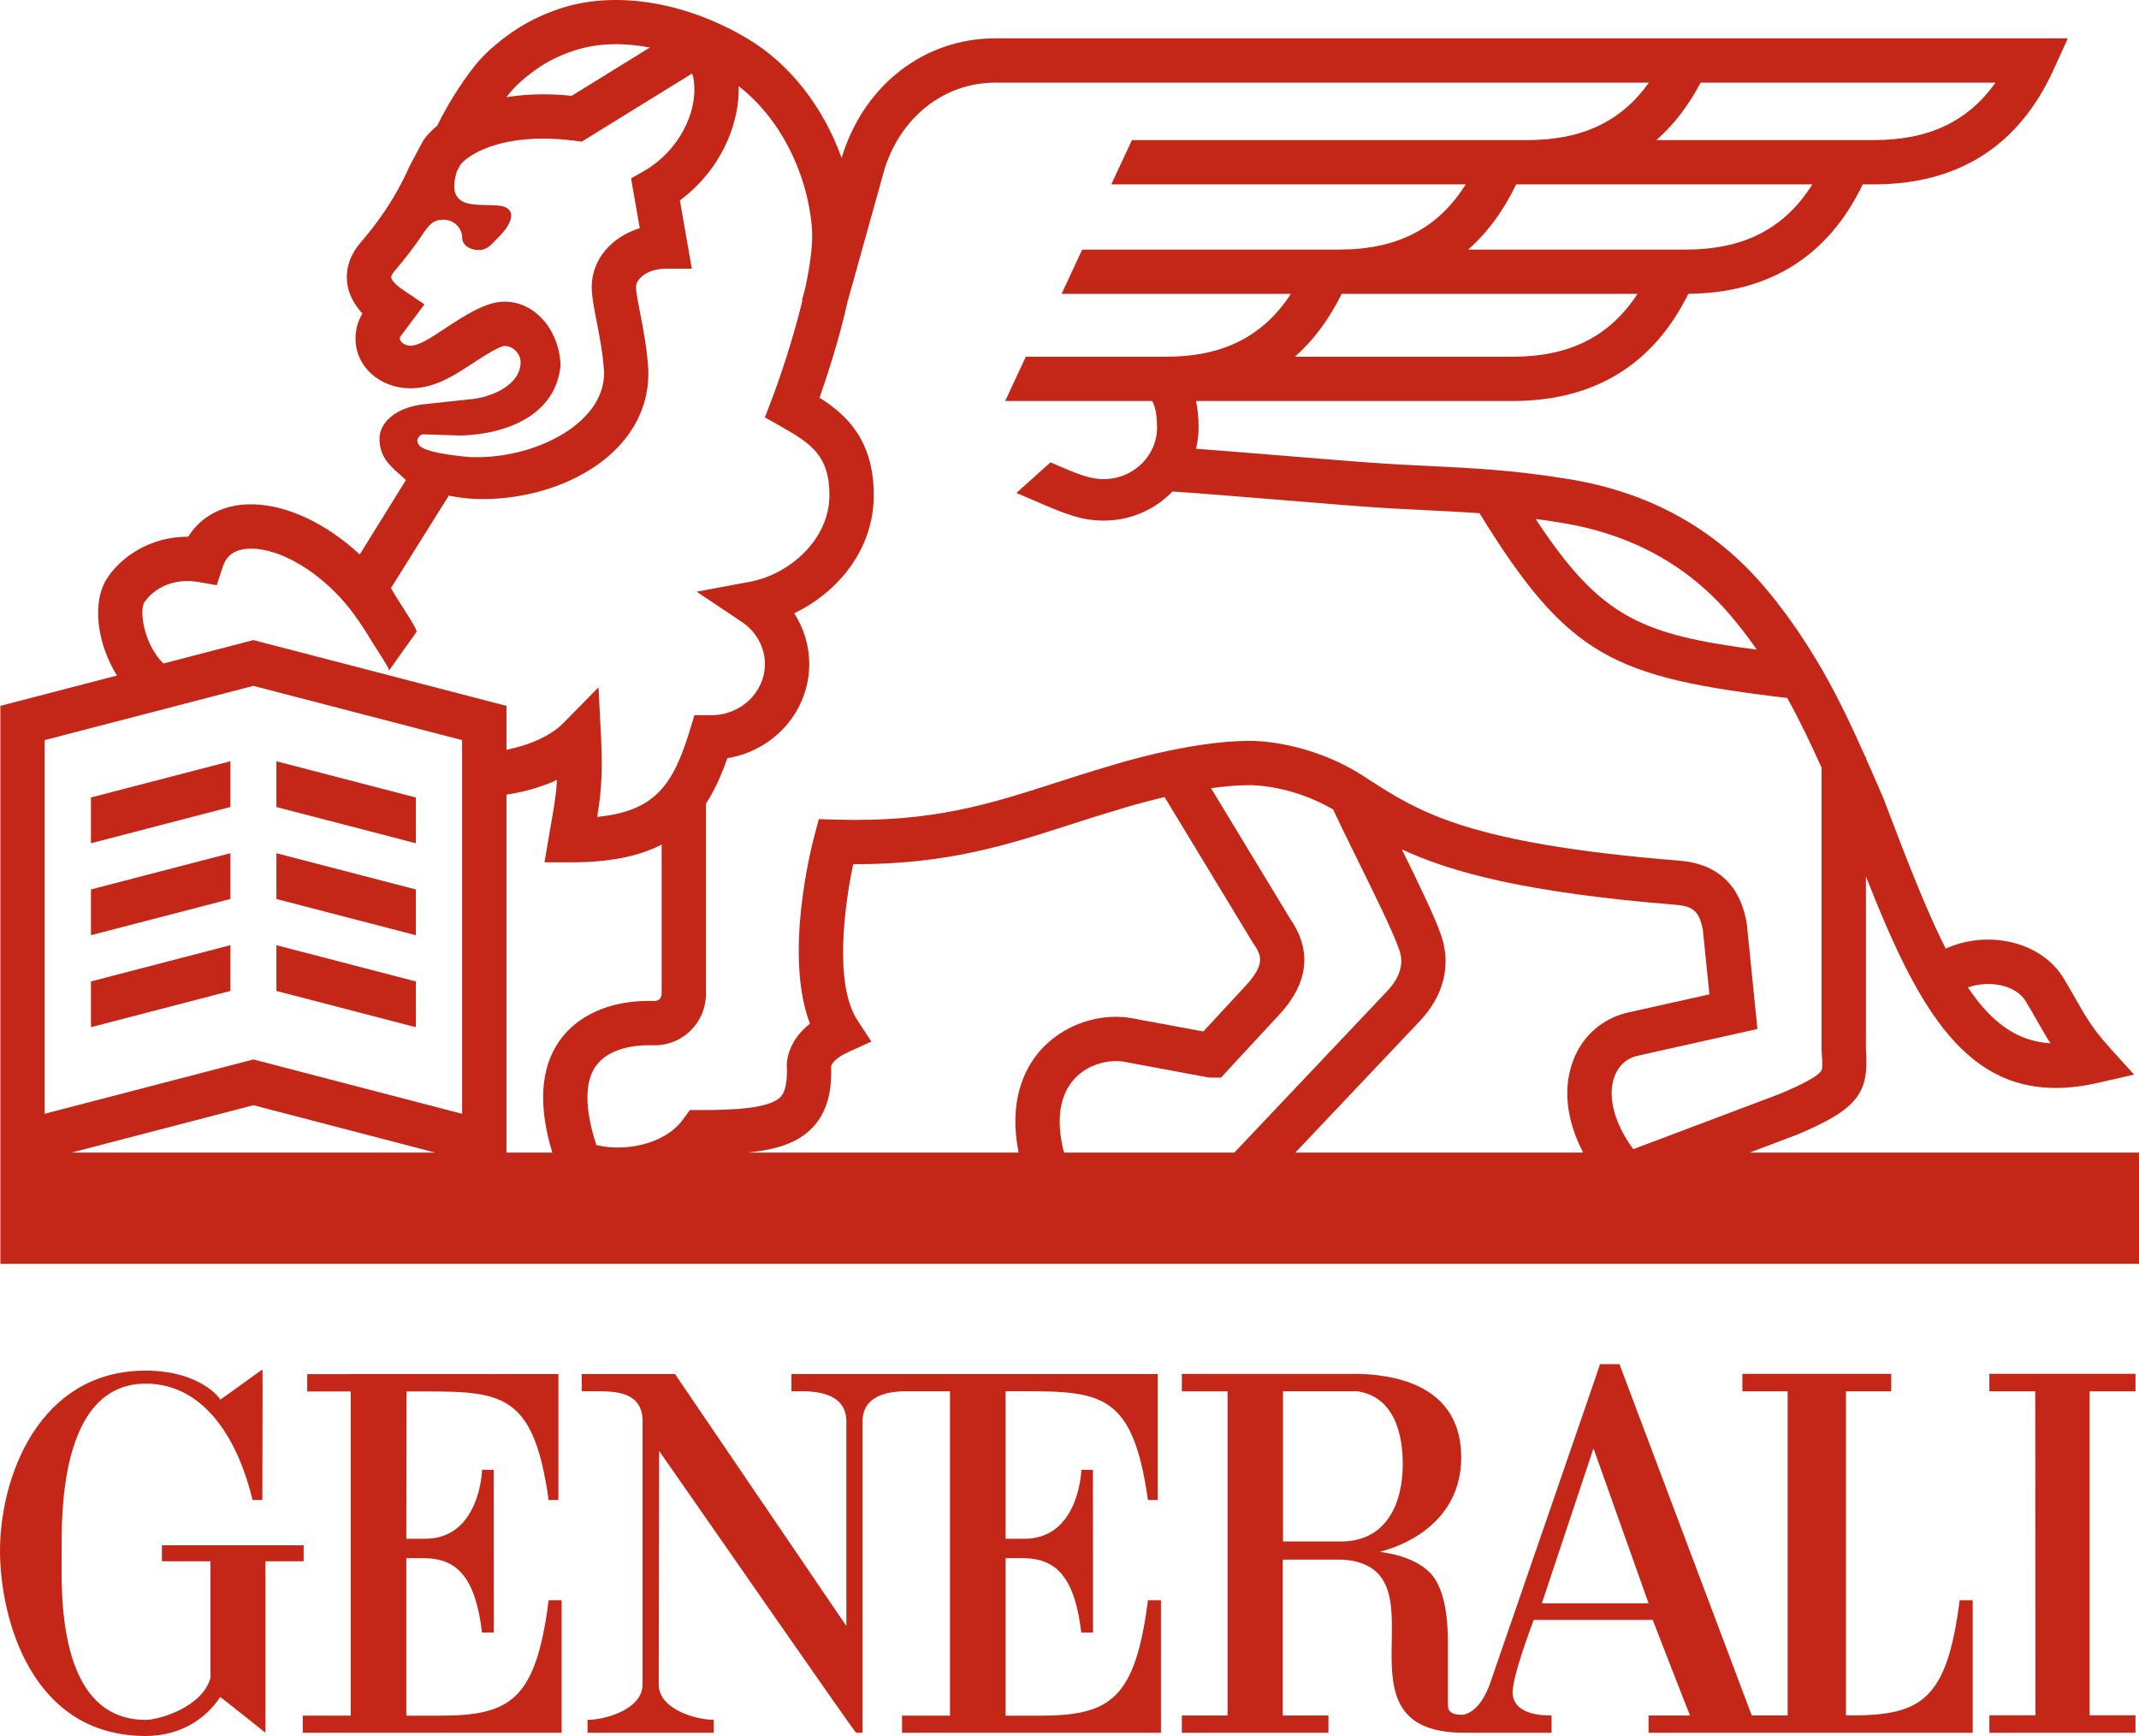
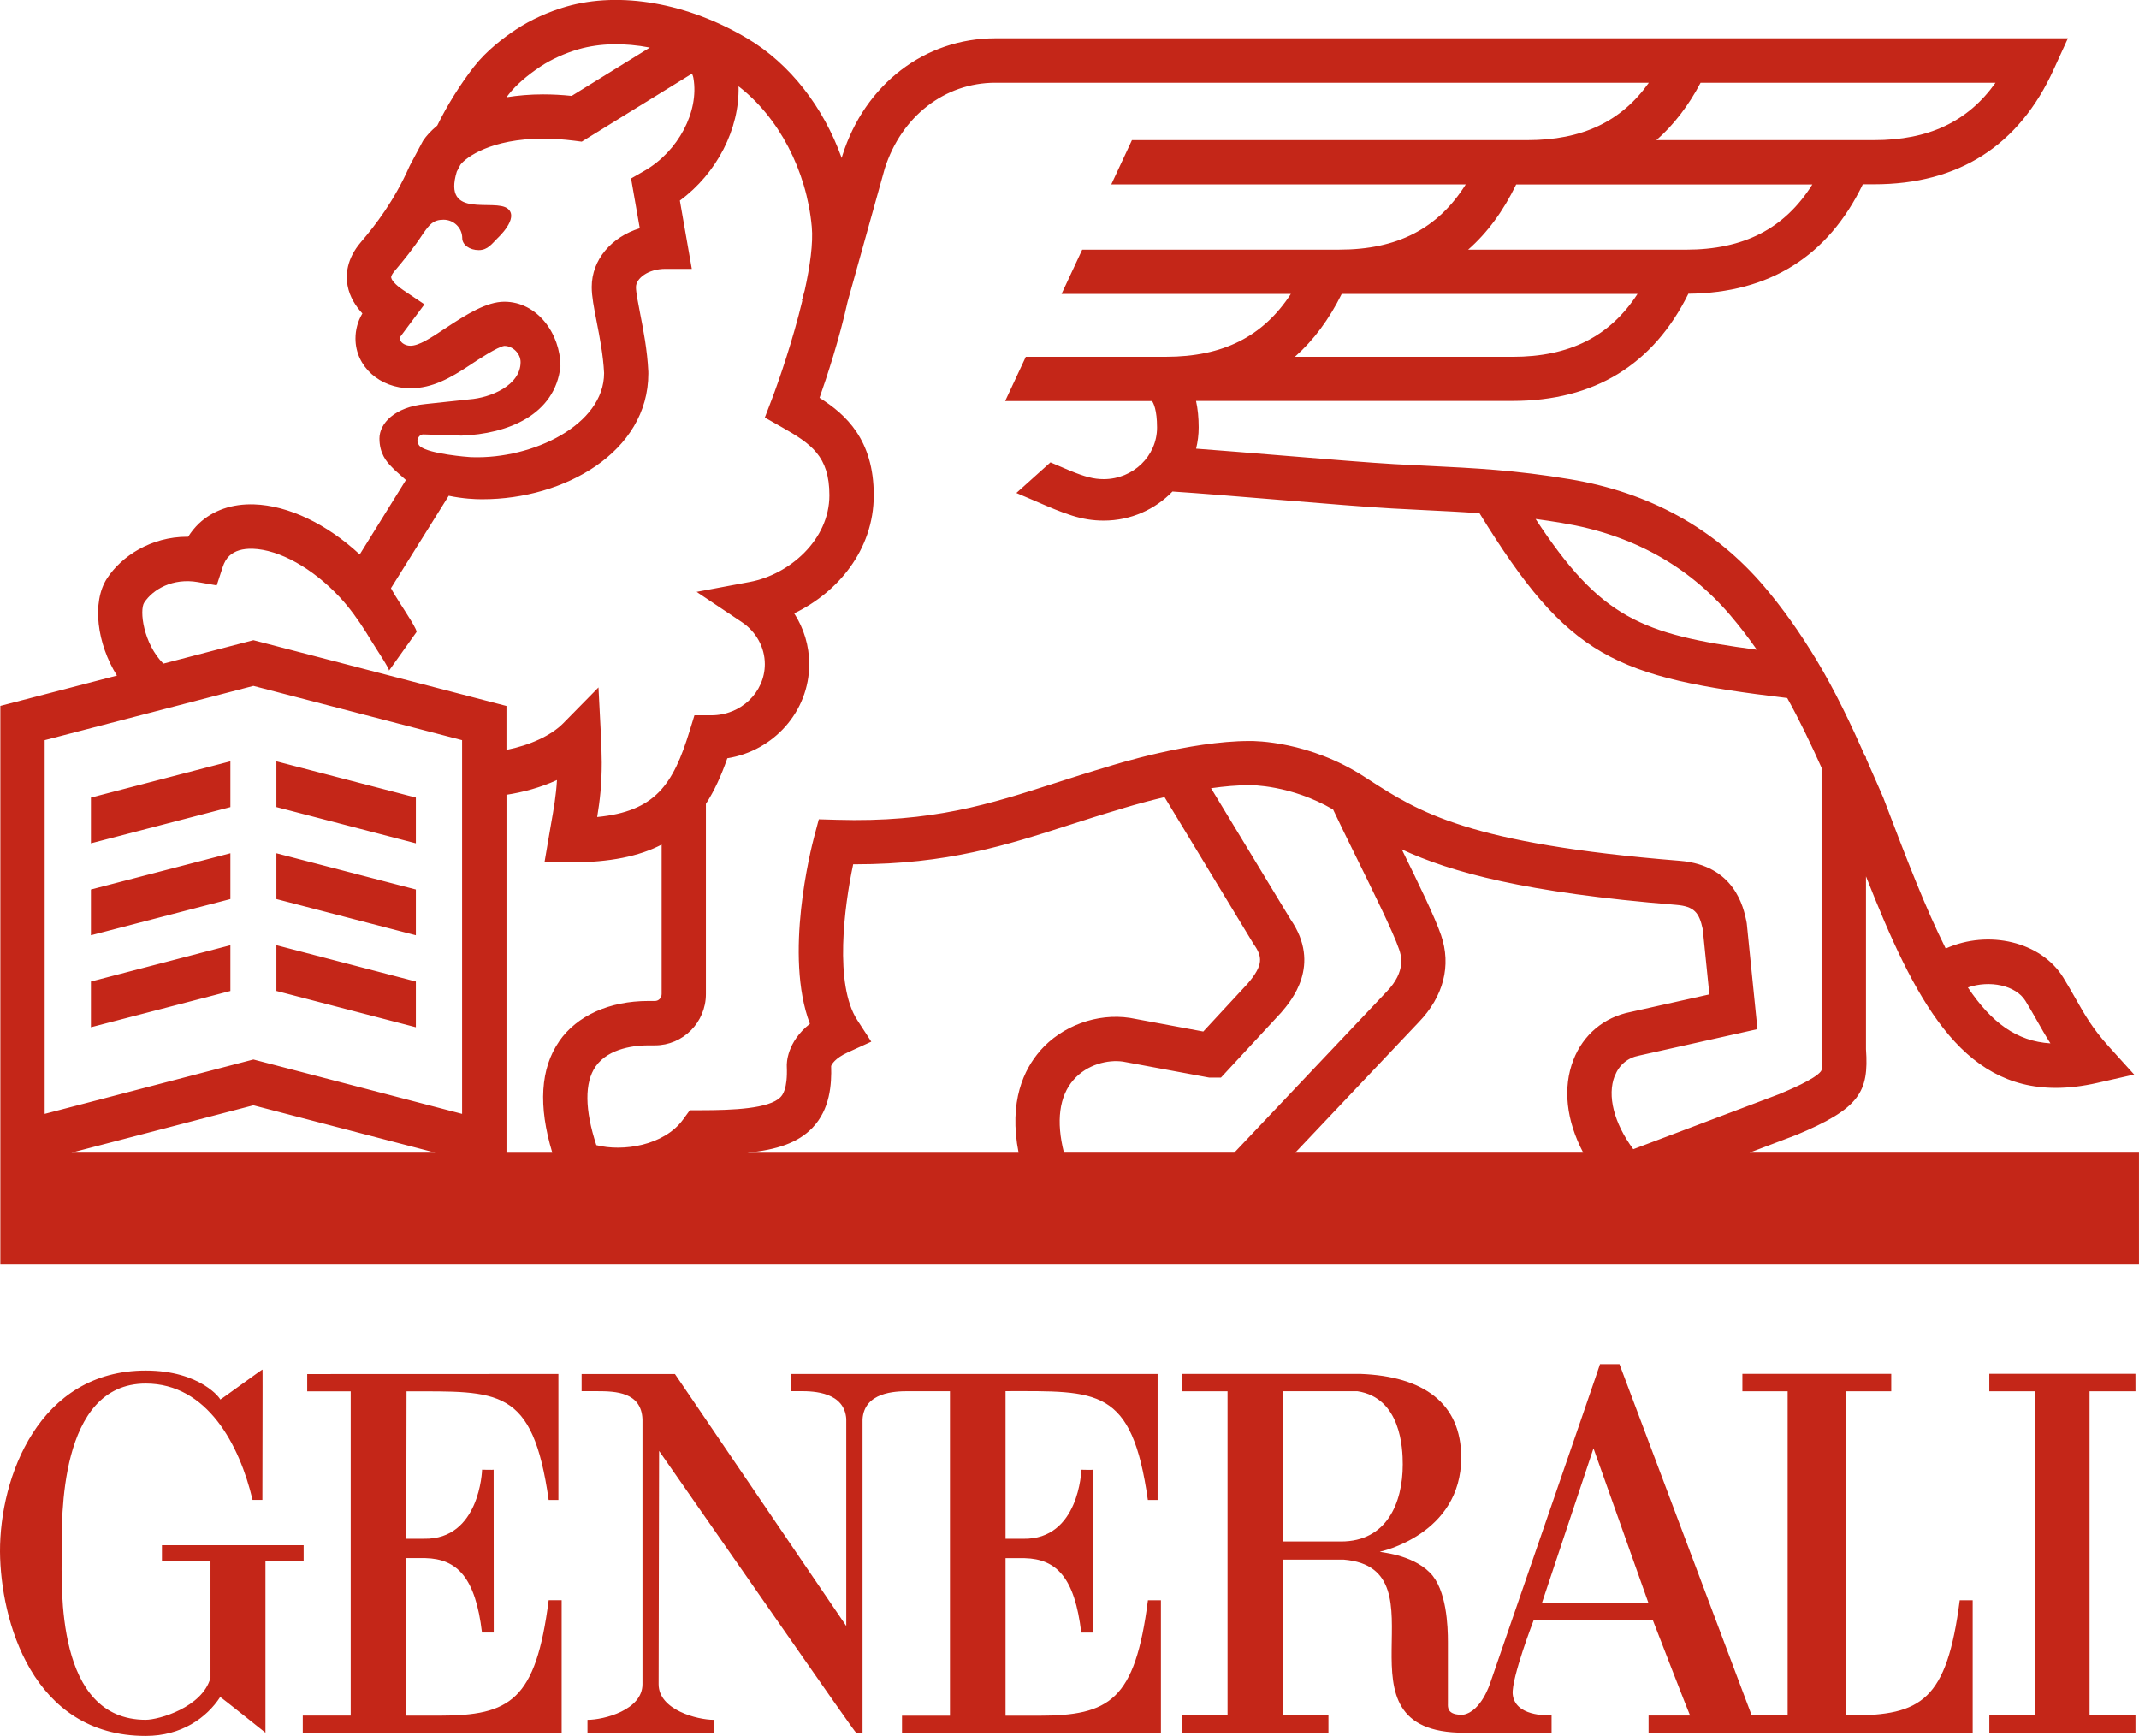
- <svg xmlns="http://www.w3.org/2000/svg" width="69px" height="56px" viewBox="0 0 69 56" version="1.1">
-   <defs />
-   <g id="Desktop" stroke="none" stroke-width="1" fill="none" fill-rule="evenodd">
-     <g id="logos" transform="translate(-356, -67)">
-       <g id="2" transform="translate(278, 55)">
-         <rect id="Rectangle-7" x="0" y="0" width="224" height="80" />
-         <path d="M91.106,61.637 L91.677,61.637 C93.477,61.67 93.552,59.437 93.552,59.411 C93.552,59.411 93.917,59.421 93.925,59.411 L93.928,64.664 L93.549,64.664 C93.339,62.891 92.752,62.289 91.723,62.264 L91.106,62.264 L91.106,67.345 L92.17,67.345 C94.466,67.345 95.283,66.853 95.699,63.621 L96.118,63.621 L96.118,67.895 L87.767,67.895 L87.767,67.344 L89.313,67.344 L89.313,56.886 L87.91,56.886 L87.91,56.327 L96.013,56.324 L96.013,60.389 L95.699,60.389 C95.181,56.736 94.089,56.886 91.114,56.886 L91.106,61.637 Z M87.795,61.847 L87.795,62.365 L86.563,62.365 L86.563,67.895 C86.558,67.891 85.107,66.73 85.102,66.745 C84.667,67.412 83.854,68 82.7,68 C79.028,68 78.016,64.255 78,62.058 C77.99,59.656 79.254,56.214 82.7,56.214 C84.477,56.214 85.133,57.143 85.102,57.15 C85.107,57.165 86.475,56.155 86.467,56.183 C86.475,56.174 86.463,59.656 86.463,60.387 L86.146,60.387 C85.728,58.611 84.684,56.634 82.7,56.634 C79.884,56.634 79.989,61.011 79.989,62.058 C79.989,63.203 79.779,67.48 82.7,67.48 C83.118,67.48 84.524,67.081 84.789,66.126 L84.789,62.365 L83.223,62.365 L83.223,61.847 L87.795,61.847 Z M141.216,63.621 L141.636,63.621 L141.636,67.895 L131.18,67.895 L131.18,67.339 L132.518,67.339 C132.507,67.339 131.312,64.248 131.314,64.256 L127.476,64.256 C127.476,64.256 126.754,66.126 126.796,66.647 C126.861,67.367 127.894,67.337 128.051,67.337 L128.051,67.895 L125.232,67.895 C120.76,67.9 124.758,62.593 121.345,62.312 L119.378,62.312 L119.378,67.339 L120.853,67.339 L120.853,67.895 L116.124,67.895 L116.124,67.339 L117.599,67.339 L117.599,56.883 L116.124,56.883 L116.124,56.321 L121.89,56.321 C123.92,56.397 125.136,57.267 125.136,59.016 C125.136,61.512 122.513,62.055 122.513,62.055 C122.489,62.078 123.523,62.122 124.128,62.733 C124.668,63.275 124.707,64.457 124.707,64.977 L124.707,66.958 C124.707,67.058 124.668,67.339 125.208,67.313 C125.793,67.2 126.069,66.287 126.062,66.318 C126.069,66.287 129.627,55.999 129.613,56.006 L130.241,56.006 L134.508,67.337 L135.666,67.337 L135.666,56.881 L134.206,56.881 L134.206,56.318 L139.008,56.318 L139.008,56.881 L137.547,56.881 L137.547,67.337 L137.687,67.337 C139.982,67.337 140.801,66.853 141.216,63.621 Z M127.737,63.721 L131.18,63.721 L129.403,58.721 L127.737,63.721 Z M121.262,61.725 C122.727,61.725 123.25,60.492 123.25,59.239 C123.25,58.721 123.193,57.092 121.785,56.879 L119.387,56.879 L119.387,61.725 L121.262,61.725 Z M110.438,56.879 L110.438,61.638 L111.008,61.638 C112.809,61.67 112.883,59.437 112.883,59.411 C112.883,59.411 113.249,59.421 113.256,59.411 L113.259,64.664 L112.88,64.664 C112.67,62.891 112.084,62.29 111.054,62.264 L110.438,62.264 L110.438,67.346 L111.501,67.346 C113.797,67.346 114.615,66.853 115.031,63.621 L115.45,63.621 L115.45,67.895 L107.098,67.895 L107.098,67.344 L108.645,67.344 L108.645,56.879 L107.288,56.879 C106.872,56.879 105.882,56.91 105.825,57.782 L105.825,67.895 L105.618,67.895 C105.58,67.901 101.45,61.935 99.262,58.804 L99.248,66.33 C99.248,67.163 100.504,67.48 101.025,67.48 L101.025,67.895 L96.953,67.895 L96.953,67.48 L96.959,67.48 C97.48,67.48 98.728,67.163 98.728,66.33 L98.728,57.782 C98.69,56.906 97.857,56.879 97.265,56.879 L96.764,56.879 L96.764,56.324 L99.774,56.324 L105.302,64.453 L105.302,57.782 L105.302,57.782 C105.245,56.91 104.256,56.879 103.839,56.879 L103.53,56.879 L103.53,56.324 L115.345,56.324 L115.345,60.389 L115.031,60.389 C114.512,56.736 113.414,56.879 110.438,56.879 Z M146.887,56.881 L145.407,56.881 L145.407,67.332 L146.887,67.332 L146.887,67.895 L142.173,67.895 L142.173,67.332 L143.659,67.332 L143.654,56.881 L142.173,56.881 L142.173,56.317 L146.887,56.317 L146.887,56.881 Z M134.44,49.181 L147,49.181 L147,52.769 L78.012,52.769 L78.012,34.77 L81.773,33.792 C81.133,32.769 80.951,31.428 81.456,30.653 C81.92,29.944 82.867,29.314 84.045,29.314 L84.071,29.314 C84.169,29.157 84.284,29.015 84.415,28.89 C84.869,28.462 85.484,28.247 86.197,28.27 C87.3,28.305 88.542,28.901 89.605,29.886 L91.095,27.484 L90.739,27.166 L90.634,27.059 C90.473,26.899 90.242,26.627 90.242,26.146 C90.242,25.666 90.722,25.13 91.734,25.034 L93.138,24.883 C93.829,24.833 94.794,24.43 94.794,23.682 C94.794,23.407 94.545,23.159 94.271,23.159 C94.055,23.183 93.394,23.622 93.144,23.788 C92.53,24.194 91.95,24.526 91.239,24.526 C90.263,24.526 89.468,23.835 89.468,22.921 C89.468,22.644 89.54,22.371 89.679,22.134 L89.691,22.112 C89.48,21.884 89.281,21.583 89.212,21.214 C89.15,20.876 89.174,20.36 89.64,19.815 C90.109,19.266 90.712,18.49 91.208,17.369 L91.23,17.325 L91.644,16.548 C91.751,16.384 91.906,16.217 92.105,16.052 C92.418,15.41 92.846,14.723 93.288,14.155 C93.694,13.635 94.254,13.212 94.653,12.949 C95.118,12.642 95.69,12.382 96.265,12.215 C98.003,11.715 100.186,12.099 102.105,13.242 C103.485,14.063 104.562,15.457 105.15,17.098 L105.173,17.018 C105.896,14.722 107.833,13.237 110.105,13.237 L144.705,13.237 L144.245,14.247 C143.127,16.703 141.179,17.947 138.454,17.947 L138.09,17.947 C136.972,20.265 135.08,21.454 132.463,21.478 C131.329,23.77 129.424,24.936 126.792,24.936 L116.58,24.936 C116.636,25.189 116.665,25.472 116.665,25.791 C116.665,26.027 116.634,26.256 116.582,26.476 C117.364,26.534 118.359,26.616 119.329,26.695 C120.768,26.814 122.256,26.935 122.976,26.975 C123.344,26.995 123.687,27.012 124.017,27.028 C125.609,27.106 126.865,27.168 128.64,27.461 C131.207,27.886 133.316,29.051 134.91,30.925 C135.503,31.623 136.057,32.401 136.601,33.302 C137.199,34.295 137.7,35.354 138.169,36.409 L138.191,36.409 L138.191,36.459 C138.325,36.76 138.456,37.062 138.586,37.36 L138.751,37.74 C139.508,39.739 140.138,41.358 140.763,42.6 C142.141,41.983 143.841,42.377 144.556,43.538 C144.706,43.782 144.831,44.002 144.952,44.215 C145.244,44.734 145.499,45.182 146.022,45.76 L146.842,46.666 L145.65,46.936 C145.173,47.044 144.729,47.095 144.313,47.095 C141.257,47.097 139.767,44.279 138.191,40.272 L138.191,45.847 C138.288,47.226 137.993,47.763 135.922,48.622 L135.9,48.629 L134.44,49.181 Z M130.088,46.707 C129.84,47.344 130.064,48.225 130.687,49.07 L135.384,47.298 C135.683,47.174 136.543,46.815 136.737,46.561 C136.794,46.485 136.794,46.343 136.763,45.925 L136.761,45.872 L136.761,36.765 C136.416,35.998 136.055,35.236 135.653,34.517 C130.08,33.848 128.604,33.233 125.727,28.556 C125.152,28.514 124.577,28.485 123.948,28.455 C123.616,28.439 123.269,28.421 122.899,28.401 C122.159,28.362 120.727,28.244 119.212,28.119 C117.944,28.016 116.634,27.907 115.823,27.855 C115.265,28.432 114.478,28.794 113.606,28.794 C112.886,28.794 112.356,28.579 111.404,28.166 L111.404,28.165 C111.198,28.077 110.993,27.991 110.787,27.902 L111.887,26.915 C112.097,27.004 112.305,27.092 112.515,27.182 C113.003,27.38 113.28,27.455 113.606,27.455 C114.554,27.455 115.324,26.708 115.324,25.791 C115.324,25.211 115.206,24.995 115.162,24.936 L110.425,24.936 L111.091,23.508 L115.611,23.508 C117.444,23.508 118.745,22.857 119.641,21.48 L112.244,21.48 L112.91,20.051 L121.201,20.051 C123.069,20.051 124.384,19.377 125.282,17.947 L113.848,17.947 L114.514,16.519 L127.273,16.519 C129.029,16.519 130.297,15.924 131.189,14.666 L110.105,14.666 C108.473,14.666 107.075,15.753 106.539,17.436 L105.342,21.728 C105.073,22.941 104.677,24.145 104.437,24.83 C105.289,25.366 106.186,26.185 106.186,27.97 C106.186,29.754 105.003,31.116 103.62,31.783 C103.932,32.267 104.105,32.833 104.105,33.42 C104.105,34.947 102.959,36.218 101.463,36.457 C101.27,37.011 101.049,37.502 100.772,37.928 L100.772,44.065 C100.772,44.976 100.035,45.718 99.13,45.718 L98.915,45.718 C98.546,45.718 97.641,45.784 97.214,46.399 C96.853,46.921 96.862,47.794 97.238,48.936 C98.091,49.153 99.422,48.954 100.039,48.104 L100.254,47.809 L100.618,47.809 L100.63,47.809 C101.63,47.809 102.818,47.761 103.175,47.389 C103.234,47.329 103.412,47.143 103.381,46.39 C103.377,46.298 103.376,45.614 104.127,45.022 C103.29,42.82 104.157,39.393 104.268,38.971 L104.414,38.424 L104.98,38.44 C108.077,38.534 109.922,37.938 112.056,37.251 C112.59,37.08 113.141,36.902 113.731,36.729 C113.93,36.665 116.374,35.9 118.305,35.899 C118.478,35.895 120.236,35.904 122.007,37.05 L122.114,37.12 L122.123,37.115 C122.125,37.12 122.128,37.126 122.13,37.131 C123.787,38.202 125.368,39.214 132.186,39.765 C133.957,39.91 134.241,41.269 134.335,41.715 L134.347,41.789 L134.691,45.194 L130.877,46.046 C130.501,46.118 130.228,46.347 130.088,46.707 Z M129.072,49.181 C128.525,48.143 128.406,47.087 128.755,46.19 C129.071,45.376 129.742,44.815 130.594,44.645 L133.142,44.077 L132.928,41.971 C132.812,41.437 132.657,41.237 132.069,41.188 C127.196,40.795 124.8,40.134 123.221,39.399 C123.768,40.512 124.294,41.597 124.486,42.164 C124.825,43.145 124.569,44.145 123.765,44.976 L119.785,49.181 L129.072,49.181 Z M112.322,49.181 L117.817,49.181 L122.731,43.989 C123.374,43.324 123.193,42.799 123.133,42.627 C122.947,42.077 122.276,40.718 121.738,39.626 C121.449,39.04 121.189,38.512 121.003,38.111 C119.626,37.309 118.34,37.329 118.327,37.327 L118.31,37.328 C117.916,37.328 117.49,37.366 117.066,37.426 L119.629,41.656 C120.647,43.132 119.65,44.29 119.322,44.672 L119.304,44.69 L117.387,46.761 L117.009,46.761 L116.941,46.749 L114.226,46.244 C113.747,46.176 113.07,46.329 112.63,46.835 C112.169,47.362 112.064,48.169 112.322,49.181 Z M111.552,45.895 C112.257,45.088 113.396,44.672 114.454,44.835 L114.475,44.839 L116.817,45.273 L118.246,43.73 C118.763,43.127 118.727,42.86 118.443,42.454 L118.417,42.415 L115.567,37.712 C114.762,37.9 114.171,38.088 114.159,38.092 L114.142,38.098 C113.567,38.266 113.023,38.44 112.495,38.61 C110.474,39.262 108.555,39.878 105.591,39.878 L105.523,39.878 C105.233,41.243 104.908,43.754 105.655,44.904 L106.107,45.6 L105.353,45.944 C104.925,46.137 104.83,46.334 104.811,46.385 C104.831,46.967 104.779,47.782 104.207,48.378 C103.736,48.868 103.053,49.088 102.114,49.181 L110.858,49.181 C110.531,47.523 111.034,46.489 111.552,45.895 Z M96.04,45.585 C96.611,44.761 97.66,44.288 98.915,44.288 L99.13,44.288 C99.247,44.288 99.343,44.189 99.343,44.065 L99.343,39.245 C98.618,39.62 97.675,39.818 96.41,39.818 L95.564,39.818 L95.706,38.984 C95.729,38.847 95.752,38.718 95.773,38.594 C95.867,38.062 95.937,37.664 95.967,37.161 C95.437,37.402 94.867,37.554 94.338,37.635 L94.338,49.181 L95.816,49.181 C95.358,47.668 95.432,46.46 96.04,45.585 Z M92.907,47.929 L92.907,35.875 L86.175,34.125 L79.441,35.875 L79.441,47.929 L86.175,46.176 L92.907,47.929 Z M80.306,49.181 L92.042,49.181 L86.175,47.652 L80.306,49.181 Z M82.654,31.434 C82.492,31.682 82.623,32.755 83.27,33.404 L86.175,32.648 L94.338,34.77 L94.338,36.187 C95.092,36.038 95.778,35.725 96.166,35.332 L97.307,34.171 L97.39,35.795 C97.397,35.948 97.412,36.423 97.412,36.592 C97.412,37.313 97.352,37.822 97.265,38.351 C99.132,38.169 99.713,37.317 100.248,35.574 L100.402,35.07 L100.951,35.07 C101.902,35.07 102.674,34.33 102.674,33.42 C102.674,32.881 102.396,32.373 101.929,32.061 L100.473,31.088 L102.194,30.766 C103.453,30.53 104.756,29.419 104.756,27.97 C104.756,26.707 104.167,26.309 103.209,25.766 L102.674,25.463 L102.894,24.889 C103.131,24.269 103.58,22.96 103.885,21.688 L103.87,21.683 L103.961,21.358 C104.133,20.578 104.237,19.837 104.188,19.308 C104.022,17.483 103.113,15.768 101.826,14.779 C101.863,16.15 101.129,17.585 99.932,18.465 L100.318,20.669 L99.468,20.669 C98.908,20.669 98.517,20.978 98.517,21.256 C98.517,21.422 98.582,21.75 98.65,22.1 C98.754,22.63 98.883,23.29 98.916,23.981 L98.916,24.043 C98.916,26.582 96.199,28.099 93.572,28.099 L93.526,28.099 C93.337,28.099 92.942,28.084 92.477,27.987 L90.613,30.969 C90.675,31.091 90.817,31.316 90.916,31.47 C90.968,31.551 91.008,31.613 91.017,31.628 C91.018,31.631 91.02,31.634 91.022,31.636 C91.044,31.672 91.067,31.707 91.089,31.743 C91.183,31.889 91.34,32.137 91.407,32.28 C91.432,32.334 91.445,32.372 91.436,32.384 C91.14,32.798 90.845,33.215 90.549,33.63 C90.579,33.588 90.146,32.938 90.115,32.883 C90.103,32.862 90.043,32.77 89.973,32.658 C89.922,32.578 89.866,32.488 89.817,32.404 C89.565,32.003 89.284,31.606 88.965,31.265 C88.09,30.325 87.013,29.726 86.152,29.698 C85.826,29.689 85.572,29.765 85.399,29.927 C85.304,30.017 85.236,30.133 85.184,30.29 L84.992,30.878 L84.382,30.772 C83.578,30.633 82.935,31.004 82.654,31.434 Z M91.468,26.186 C91.452,26.261 91.499,26.359 91.559,26.403 C91.863,26.644 93.104,26.742 93.184,26.745 L93.234,26.746 C95.184,26.809 97.487,25.704 97.487,24.032 C97.458,23.451 97.346,22.879 97.247,22.374 C97.158,21.919 97.088,21.559 97.088,21.256 C97.088,20.374 97.724,19.642 98.637,19.361 L98.357,17.755 L98.791,17.506 C99.876,16.883 100.555,15.6 100.369,14.523 L100.366,14.501 C100.366,14.501 100.355,14.447 100.324,14.373 L96.767,16.569 L96.516,16.537 C96.174,16.494 95.838,16.471 95.521,16.471 C93.845,16.471 93.034,17.072 92.853,17.313 L92.735,17.535 C92.264,19.093 93.96,18.385 94.383,18.733 C94.754,19.037 94.053,19.679 94.053,19.679 C93.871,19.858 93.739,20.067 93.444,20.067 C93.149,20.067 92.911,19.896 92.911,19.679 C92.911,19.353 92.64,19.087 92.309,19.087 C91.973,19.087 91.857,19.241 91.656,19.522 C91.33,20.015 91.007,20.415 90.726,20.744 C90.697,20.777 90.607,20.89 90.619,20.953 C90.644,21.086 90.868,21.265 91.013,21.36 L91.692,21.816 L90.907,22.869 C90.901,22.885 90.898,22.904 90.898,22.921 C90.898,23.025 91.05,23.151 91.239,23.151 C91.518,23.151 91.887,22.906 92.353,22.597 C93.068,22.123 93.705,21.731 94.271,21.731 C95.33,21.731 96.08,22.76 96.08,23.818 C95.908,25.38 94.382,25.998 92.883,26.05 L91.654,26.011 C91.569,26.009 91.49,26.087 91.468,26.186 Z M94.416,15.034 C94.39,15.066 94.365,15.101 94.339,15.135 C94.7,15.077 95.093,15.042 95.521,15.042 C95.819,15.042 96.127,15.059 96.441,15.091 L98.964,13.533 C98.145,13.376 97.352,13.389 96.662,13.588 C96.228,13.713 95.783,13.914 95.441,14.14 C95.005,14.429 94.64,14.747 94.416,15.034 Z M132.858,14.666 C132.467,15.409 131.992,16.027 131.432,16.519 L138.454,16.519 C140.21,16.519 141.479,15.924 142.371,14.666 L132.858,14.666 Z M132.381,20.051 C134.249,20.051 135.565,19.377 136.463,17.947 L126.909,17.947 C126.497,18.802 125.98,19.506 125.359,20.051 L132.381,20.051 Z M126.792,23.508 C128.626,23.508 129.926,22.856 130.823,21.48 L121.281,21.48 C120.875,22.3 120.371,22.978 119.77,23.508 L126.792,23.508 Z M128.406,28.871 C128.102,28.82 127.815,28.777 127.536,28.74 C129.628,31.92 130.931,32.466 134.673,32.957 C134.395,32.561 134.113,32.194 133.82,31.849 C132.452,30.24 130.631,29.238 128.406,28.871 Z M143.338,44.287 C143.027,43.78 142.18,43.607 141.481,43.852 C142.24,44.987 143.06,45.588 144.144,45.655 C143.982,45.404 143.846,45.164 143.707,44.917 C143.592,44.717 143.475,44.509 143.338,44.287 Z M91.415,37.726 L91.415,39.202 L86.917,38.033 L86.917,36.557 L91.415,37.726 Z M80.934,39.202 L80.934,37.726 L85.433,36.556 L85.433,38.032 L80.934,39.202 Z M80.934,42.168 L80.934,40.692 L85.433,39.523 L85.433,41 L80.934,42.168 Z M91.415,40.692 L91.415,42.168 L86.917,41 L86.917,39.523 L91.415,40.692 Z M91.415,43.66 L91.415,45.136 L86.917,43.966 L86.917,42.49 L91.415,43.66 Z M80.934,45.136 L80.934,43.66 L85.433,42.49 L85.433,43.966 L80.934,45.136 Z" id="Combined-Shape" fill="#C42618" />
-       </g>
-     </g>
+ <svg xmlns="http://www.w3.org/2000/svg" height="56" viewBox="0 0 69 56" width="69">
+   <g fill="none" fill-rule="evenodd" transform="translate(-78 -12)">
+     <path d="m0 0h224v80h-224z" />
+     <path d="m91.106 61.637h.571c1.8.033 1.874-2.2 1.874-2.227 0 0 .366.01.373 0l.003 5.253h-.379c-.21-1.773-.797-2.375-1.826-2.401h-.616v5.082h1.063c2.296 0 3.113-.492 3.53-3.724h.419v4.273h-8.351v-.551h1.546v-10.458h-1.403v-.559l8.103-.003v4.065h-.314c-.518-3.653-1.61-3.503-4.585-3.503zm-3.311.209v.518h-1.232v5.53c-.005-.004-1.456-1.165-1.46-1.151-.435.668-1.248 1.255-2.403 1.255-3.671 0-4.683-3.745-4.7-5.942-.01-2.402 1.254-5.844 4.7-5.844 1.778 0 2.434.929 2.403.936.005.015 1.372-.994 1.365-.967.007-.009-.004 3.473-.004 4.204h-.317c-.418-1.776-1.462-3.754-3.446-3.754-2.816 0-2.711 4.377-2.711 5.425 0 1.145-.209 5.422 2.711 5.422.419 0 1.824-.398 2.089-1.354v-3.76h-1.566v-.518zm53.421 1.775h.419v4.274l-10.455-0v-.556h1.338c-.01 0-1.206-3.091-1.204-3.084h-3.837s-.722 1.87-.68 2.392c.065.719 1.097.69 1.254.69v.558h-2.819c-4.472.005-.474-5.302-3.887-5.584h-1.967v5.027h1.475v.556l-4.73 0v-.556h1.475v-10.456h-1.475v-.562h5.766c2.031.077 3.247.946 3.247 2.696 0 2.496-2.623 3.039-2.623 3.039-.024.023 1.01.068 1.615.678.54.543.579 1.725.579 2.244v1.981c0 .1-.039.381.501.355.585-.113.861-1.026.854-.995.007-.03 3.565-10.319 3.551-10.312h.628l4.266 11.332h1.159v-10.456h-1.46v-.563h4.802v.563h-1.46v10.456h.14c2.295 0 3.113-.484 3.529-3.716zm-13.48.1h3.444l-1.777-5.001zm-6.475-1.996c1.465 0 1.989-1.233 1.989-2.486 0-.518-.058-2.147-1.465-2.36h-2.398v4.846zm-10.824-4.846v4.759h.571c1.801.032 1.875-2.201 1.875-2.227 0 0 .366.01.373 0l.003 5.253h-.38c-.21-1.773-.796-2.375-1.826-2.4h-.616v5.082h1.063c2.297 0 3.114-.493 3.53-3.724h.419v4.274l-8.352-0v-.551h1.547v-10.466h-1.357c-.416 0-1.406.031-1.463.903v10.113h-.207c-.038.005-4.168-5.96-6.356-9.091l-.015 7.525c0 .834 1.256 1.15 1.777 1.15v.415h-4.072v-.415h.006c.521 0 1.768-.316 1.768-1.15v-8.548c-.038-.876-.87-.903-1.463-.903h-.5v-.555h3.01l5.527 8.129v-6.672h.001c-.057-.872-1.047-.903-1.464-.903h-.309v-.555h11.815v4.065h-.314c-.518-3.653-1.617-3.51-4.593-3.51zm36.449.002h-1.481v10.451h1.481v.563h-4.714v-.563h1.485l-.005-10.451h-1.481v-.564h4.714zm-12.447-7.699h12.56v3.588h-68.988v-17.999l3.761-.978c-.64-1.023-.822-2.365-.317-3.139.464-.709 1.411-1.34 2.589-1.34h.026c.098-.157.213-.298.344-.424.453-.428 1.069-.643 1.782-.62 1.103.035 2.345.63 3.408 1.616l1.49-2.402-.357-.318-.105-.107c-.161-.161-.392-.432-.392-.914 0-.48.48-1.016 1.492-1.112l1.405-.15c.691-.05 1.656-.454 1.656-1.202 0-.274-.249-.523-.523-.523-.217.024-.878.463-1.127.629-.614.406-1.195.738-1.905.738-.977 0-1.771-.691-1.771-1.605 0-.277.072-.55.211-.788l.012-.021c-.211-.228-.41-.529-.478-.899-.062-.338-.038-.854.428-1.399.469-.549 1.072-1.325 1.568-2.446l.022-.044.414-.778c.107-.163.262-.331.461-.495.313-.642.741-1.329 1.183-1.897.407-.521.966-.944 1.365-1.207.465-.307 1.038-.567 1.613-.733 1.738-.5 3.921-.116 5.84 1.026 1.38.821 2.457 2.215 3.045 3.857l.023-.08c.724-2.296 2.66-3.781 4.933-3.781h34.6l-.461 1.01c-1.118 2.456-3.066 3.7-5.79 3.7h-.365c-1.118 2.318-3.01 3.506-5.627 3.53-1.134 2.293-3.039 3.458-5.671 3.458h-10.211c.056.253.085.536.085.855 0 .236-.03.465-.083.685.782.058 1.777.139 2.747.219 1.439.119 2.927.24 3.647.28.368.019.711.037 1.041.053 1.591.078 2.848.139 4.622.433 2.567.425 4.677 1.589 6.27 3.463.593.699 1.147 1.476 1.691 2.378.599.993 1.099 2.052 1.568 3.107h.022v.05c.134.301.265.602.396.9l.165.38c.757 1.999 1.387 3.618 2.012 4.861 1.378-.618 3.078-.224 3.793.938.15.244.275.464.396.677.293.519.547.967 1.07 1.545l.82.906-1.192.27c-.477.108-.921.16-1.336.16-3.056.001-4.546-2.816-6.123-6.824v5.576c.097 1.379-.198 1.915-2.269 2.775l-.021.007zm-4.352-2.474c-.248.637-.024 1.518.599 2.363l4.697-1.773c.299-.124 1.159-.483 1.353-.736.057-.076.057-.218.026-.637l-.002-.052v-9.108c-.345-.766-.707-1.528-1.108-2.248-5.574-.669-7.049-1.284-9.926-5.961-.575-.042-1.151-.071-1.779-.101-.332-.016-.679-.034-1.049-.054-.74-.04-2.171-.157-3.687-.282-1.268-.104-2.577-.212-3.389-.264-.558.577-1.344.939-2.217.939-.72 0-1.25-.215-2.202-.628v-.001c-.206-.088-.411-.174-.617-.263l1.1-.987c.21.089.419.177.628.267.488.199.766.274 1.091.274.948 0 1.719-.747 1.719-1.664 0-.58-.119-.796-.162-.855h-4.737l.666-1.428h4.52c1.834 0 3.134-.651 4.03-2.028h-7.397l.666-1.428h8.291c1.868 0 3.183-.674 4.081-2.104h-11.434l.666-1.428h12.759c1.756 0 3.024-.595 3.916-1.852h-21.083c-1.632 0-3.031 1.087-3.566 2.77l-1.197 4.292c-.269 1.213-.665 2.417-.906 3.102.852.536 1.749 1.355 1.749 3.14 0 1.784-1.183 3.146-2.566 3.813.312.484.484 1.05.484 1.637 0 1.528-1.146 2.799-2.642 3.037-.193.554-.414 1.045-.691 1.471v6.137c0 .911-.737 1.653-1.642 1.653h-.215c-.369 0-1.274.066-1.701.682-.361.521-.352 1.394.024 2.537.853.217 2.185.018 2.801-.832l.215-.295h.364.013c1 0 2.187-.049 2.545-.42.059-.06.237-.246.206-.999-.004-.092-.005-.776.745-1.368-.837-2.202.03-5.63.142-6.051l.146-.547.565.016c3.097.093 4.942-.503 7.077-1.19.534-.171 1.085-.348 1.675-.521.199-.064 2.643-.829 4.574-.83.173-.004 1.932.005 3.702 1.151l.107.069.01-.005c.002.005.004.011.007.016 1.657 1.072 3.238 2.083 10.056 2.634 1.771.145 2.056 1.504 2.149 1.951l.012.074.344 3.405-3.814.852c-.376.072-.649.301-.789.662zm-1.016 2.474c-.546-1.038-.666-2.094-.316-2.992.316-.814.986-1.375 1.839-1.544l2.547-.568-.214-2.106c-.116-.534-.271-.734-.859-.783-4.874-.393-7.269-1.054-8.849-1.789.547 1.113 1.073 2.198 1.266 2.764.338.981.082 1.981-.722 2.813l-3.98 4.205zm-16.75 0h5.495l4.915-5.193c.643-.665.461-1.19.402-1.362-.186-.55-.857-1.909-1.395-3.001-.288-.586-.548-1.114-.735-1.514-1.377-.802-2.663-.782-2.676-.785l-.017.001c-.394 0-.82.038-1.244.098l2.563 4.229c1.017 1.477.021 2.634-.307 3.016l-.018.019-1.918 2.071h-.378l-.068-.012-2.715-.504c-.479-.069-1.156.085-1.596.59-.461.527-.565 1.335-.308 2.347zm-.77-3.286c.705-.807 1.844-1.223 2.902-1.06l.021.004 2.342.435 1.429-1.543c.517-.603.481-.871.197-1.276l-.026-.04-2.85-4.702c-.805.188-1.396.376-1.408.38l-.017.006c-.574.168-1.119.342-1.647.512-2.022.651-3.94 1.268-6.904 1.268h-.068c-.29 1.365-.615 3.876.132 5.026l.452.696-.753.344c-.428.194-.523.39-.542.442.019.582-.032 1.397-.604 1.993-.472.49-1.154.71-2.093.803h8.744c-.326-1.659.176-2.693.694-3.286zm-15.512-.309c.571-.824 1.62-1.297 2.875-1.297h.215c.117 0 .214-.1.214-.224v-4.82c-.725.375-1.669.573-2.933.573h-.846l.142-.833c.023-.138.046-.267.067-.39.094-.532.164-.93.194-1.433-.53.242-1.1.394-1.629.475v11.546h1.478c-.458-1.514-.384-2.721.224-3.596zm-3.133 2.344v-12.055l-6.732-1.75-6.733 1.75v12.055l6.733-1.754zm-12.601 1.252h11.736l-5.868-1.529zm2.348-17.747c-.162.249-.031 1.321.616 1.971l2.905-.756 8.163 2.122v1.417c.754-.149 1.44-.462 1.828-.855l1.141-1.16.083 1.624c.007.152.022.627.022.796 0 .721-.06 1.231-.147 1.76 1.867-.182 2.448-1.034 2.982-2.777l.155-.504h.548c.951 0 1.723-.74 1.723-1.65 0-.539-.278-1.047-.745-1.358l-1.456-.973 1.722-.322c1.259-.236 2.562-1.346 2.562-2.795 0-1.263-.589-1.661-1.548-2.204l-.535-.303.22-.574c.237-.62.686-1.929.991-3.201l-.015-.005.091-.326c.172-.779.276-1.52.227-2.05-.166-1.824-1.075-3.54-2.362-4.529.037 1.371-.697 2.806-1.893 3.686l.385 2.203h-.85c-.56 0-.951.309-.951.588 0 .165.065.494.133.844.104.53.233 1.19.265 1.881l.001.062c0 2.539-2.717 4.056-5.344 4.056h-.046c-.189 0-.584-.015-1.049-.112l-1.863 2.982c.062.122.204.347.302.501.052.082.092.143.101.158.001.002.004.005.005.008.023.036.046.071.068.107.094.146.251.394.318.537.025.054.038.092.029.104-.296.414-.591.831-.887 1.246.03-.042-.403-.693-.434-.747-.012-.021-.072-.113-.142-.225-.051-.08-.107-.17-.156-.255-.252-.401-.534-.797-.852-1.139-.875-.94-1.953-1.539-2.813-1.567-.326-.009-.581.067-.753.229-.095.09-.164.207-.215.364l-.192.588-.61-.106c-.804-.139-1.448.231-1.729.662zm8.815-5.248c-.016.075.031.174.091.217.304.241 1.545.339 1.625.342l.05.001c1.95.063 4.253-1.042 4.253-2.714-.029-.581-.141-1.153-.24-1.659-.089-.454-.159-.814-.159-1.117 0-.882.637-1.615 1.55-1.895l-.281-1.606.434-.249c1.085-.623 1.764-1.906 1.578-2.984l-.004-.022s-.01-.054-.041-.128l-3.558 2.196-.251-.032c-.343-.043-.678-.065-.995-.065-1.676 0-2.487.601-2.668.841l-.117.222c-.472 1.558 1.224.85 1.647 1.198.371.304-.33.947-.33.947-.182.178-.314.387-.609.387-.295 0-.532-.171-.532-.387 0-.327-.271-.593-.602-.593-.336 0-.452.155-.652.436-.326.493-.649.893-.93 1.221-.029.034-.12.147-.108.21.025.133.25.312.394.407l.679.456-.786 1.053c-.006.016-.009.035-.009.052 0 .104.152.23.341.23.279 0 .647-.245 1.114-.554.715-.474 1.352-.866 1.918-.866 1.059 0 1.809 1.029 1.809 2.087-.172 1.563-1.698 2.18-3.197 2.232l-1.229-.039c-.085-.002-.164.076-.186.175zm2.948-11.152c-.026.032-.051.068-.077.101.361-.058.754-.093 1.182-.093.298 0 .605.016.92.049l2.522-1.558c-.818-.157-1.611-.144-2.301.054-.434.125-.879.327-1.221.553-.436.289-.801.607-1.025.894zm38.442-.367c-.391.743-.867 1.36-1.426 1.852h7.023c1.756 0 3.024-.595 3.917-1.852zm-.477 5.385c1.868 0 3.184-.674 4.082-2.104h-9.554c-.412.855-.929 1.559-1.55 2.104zm-5.589 3.456c1.834 0 3.135-.652 4.031-2.028h-9.542c-.406.82-.91 1.498-1.511 2.028zm1.614 5.363c-.304-.051-.592-.094-.87-.131 2.092 3.18 3.395 3.726 7.137 4.217-.277-.396-.56-.763-.853-1.107-1.368-1.609-3.189-2.611-5.414-2.978zm14.932 15.416c-.311-.507-1.158-.68-1.858-.435.759 1.135 1.579 1.736 2.663 1.803-.161-.251-.298-.491-.437-.738-.114-.2-.231-.408-.368-.63zm-51.923-6.561v1.476l-4.499-1.17v-1.475zm-10.482 1.476v-1.476l4.499-1.17v1.477zm0 2.966v-1.477l4.499-1.168v1.477zm10.482-1.477v1.477l-4.499-1.168v-1.477zm0 2.969v1.475l-4.499-1.17v-1.477zm-10.482 1.475v-1.475l4.499-1.171v1.477z" fill="#c42618" />
  </g>
</svg>
